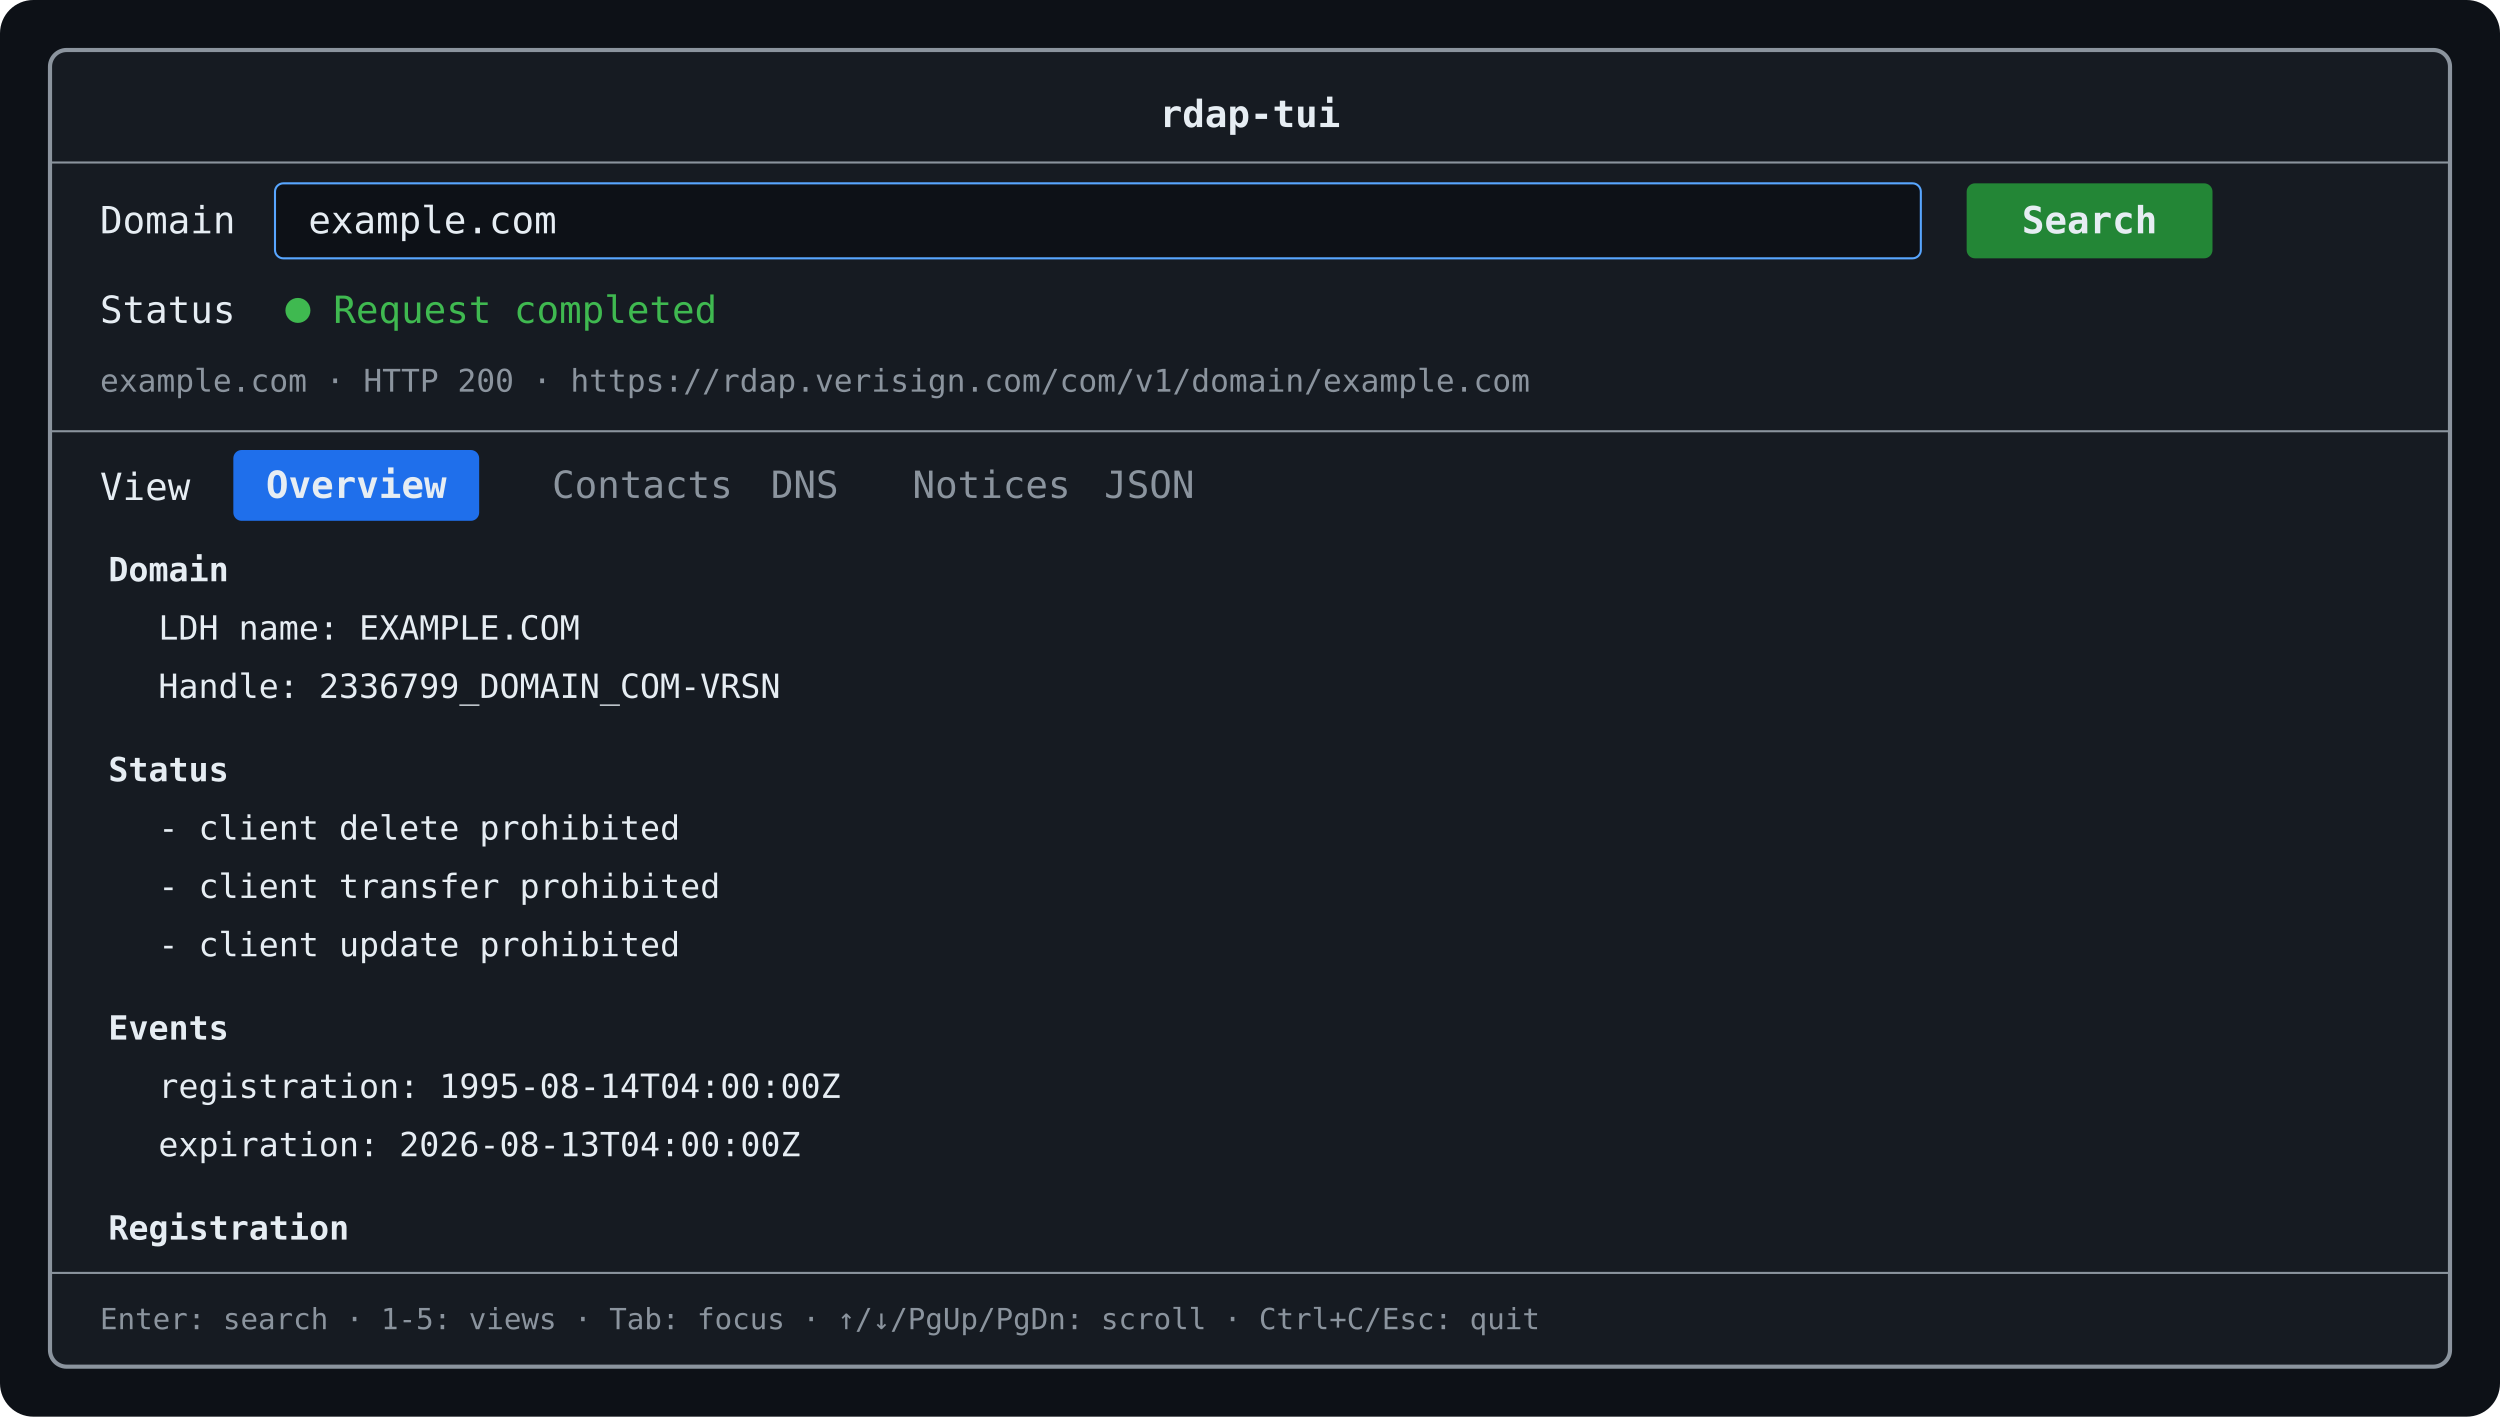
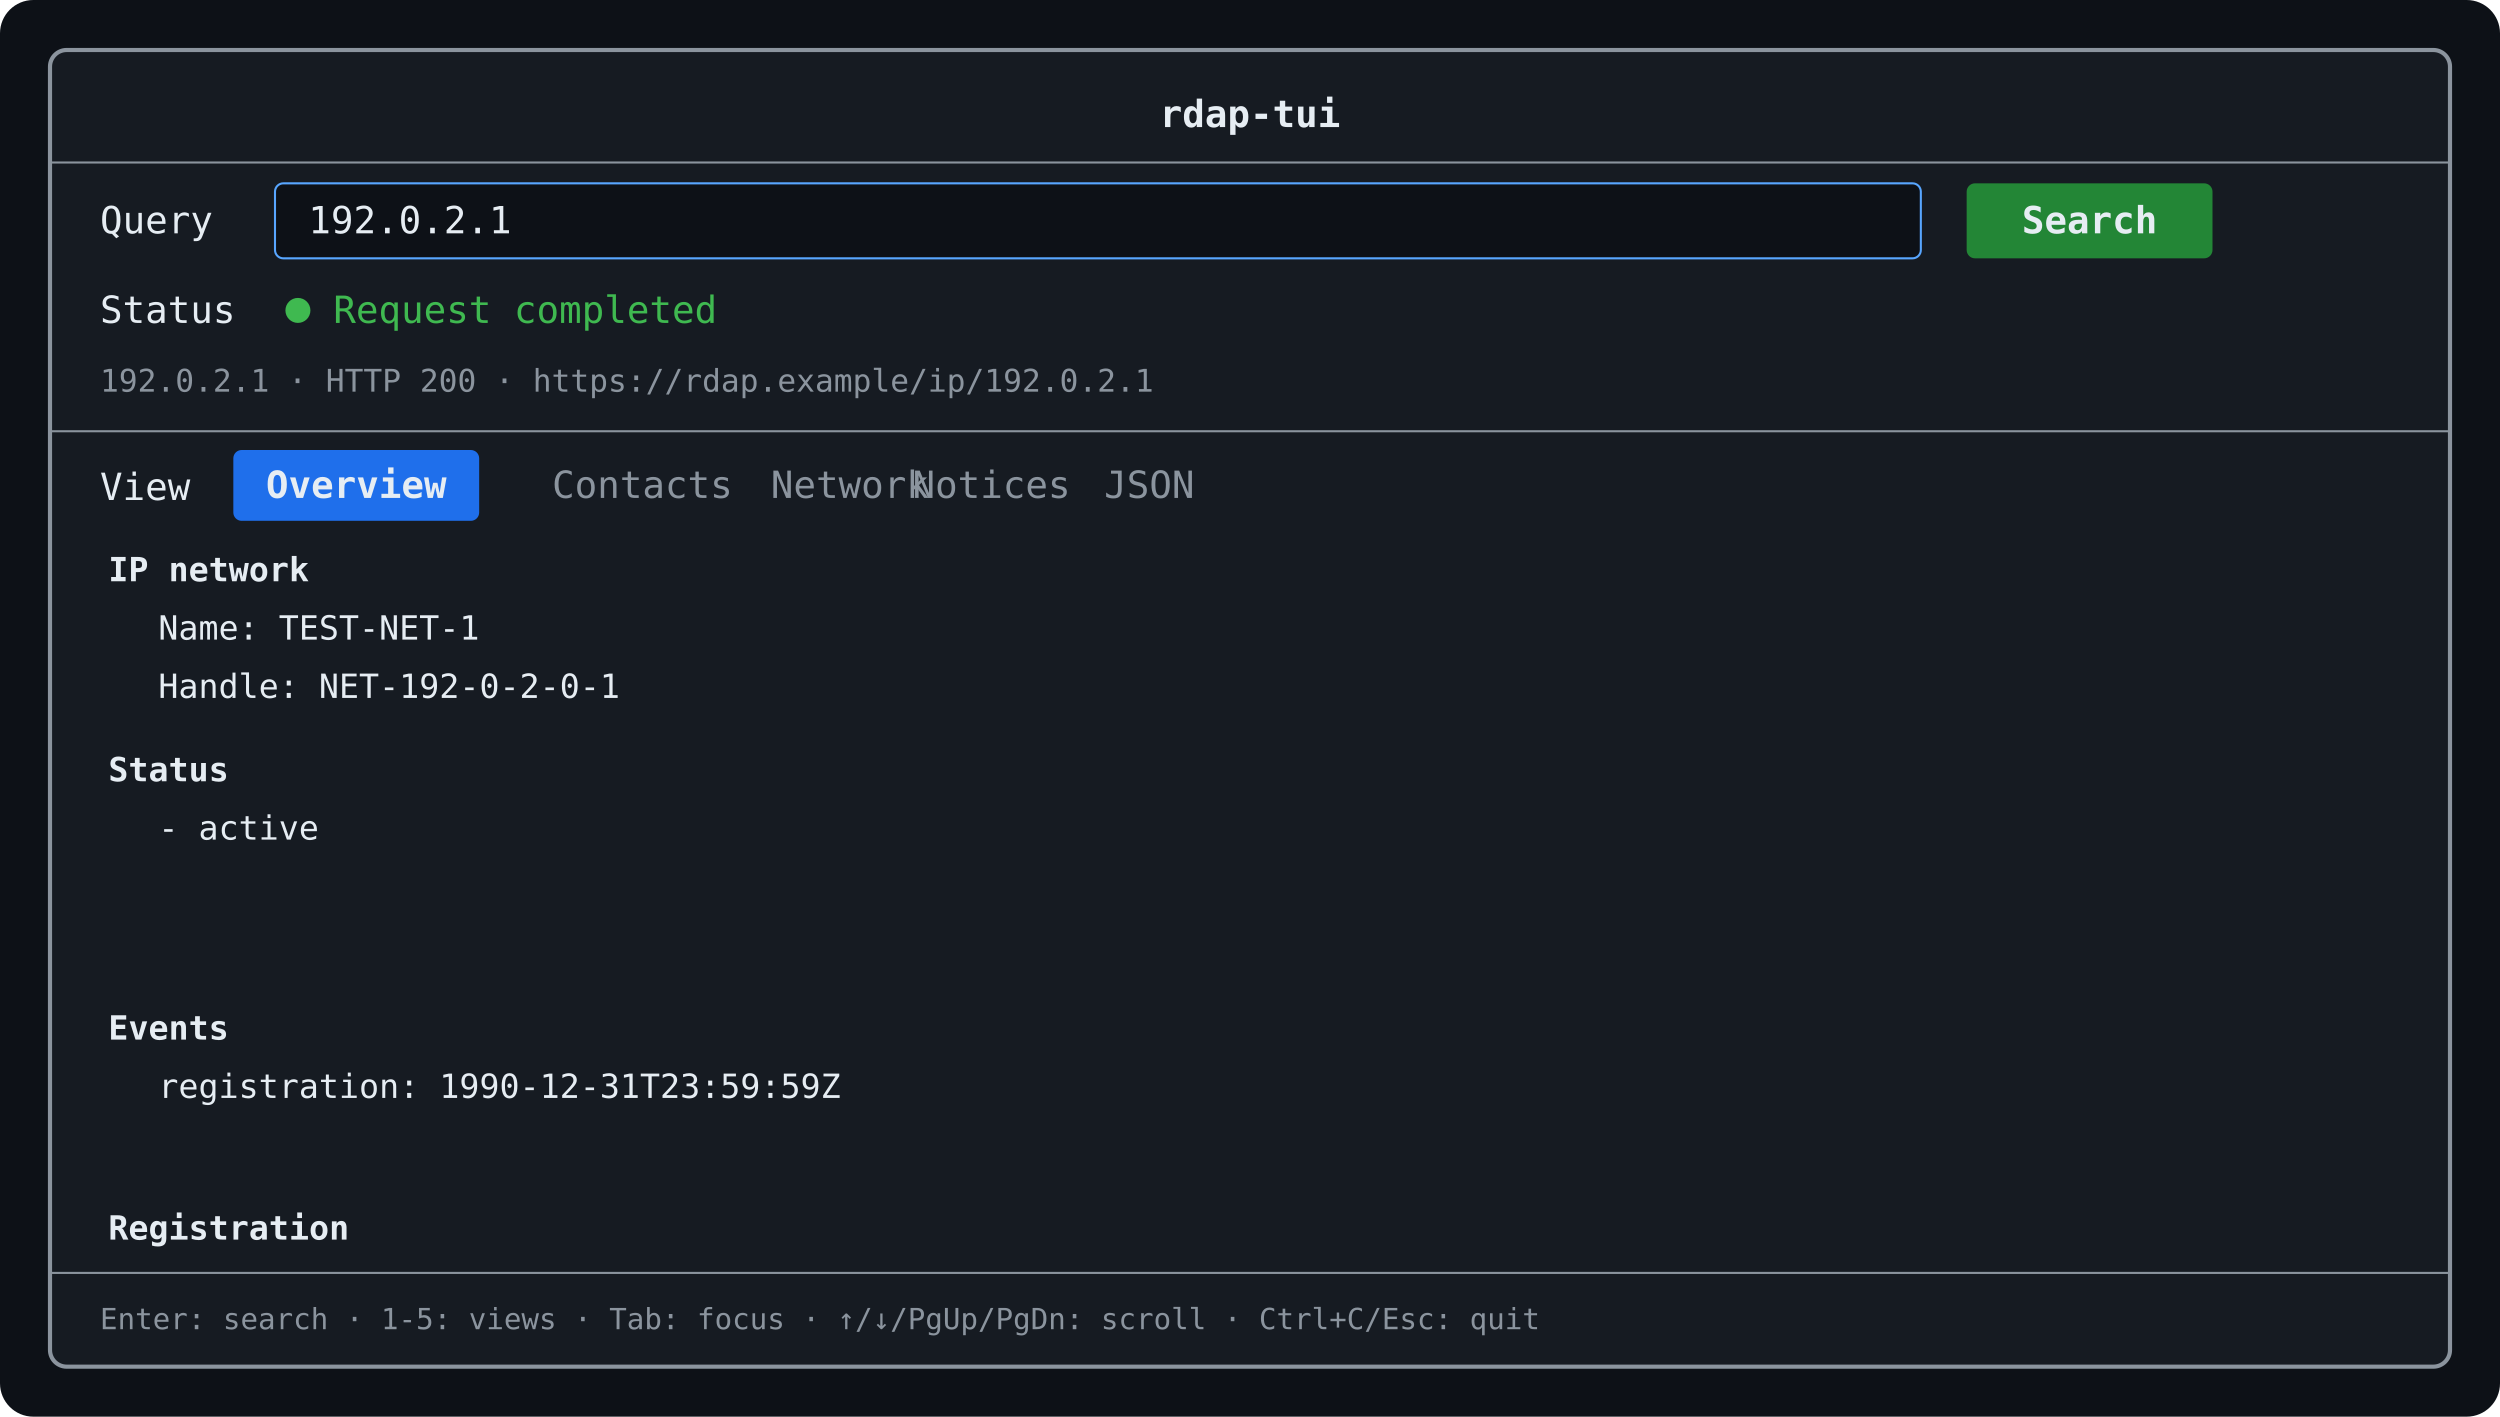
<svg xmlns="http://www.w3.org/2000/svg" width="1200" height="680" viewBox="0 0 1200 680">
  <rect width="1200" height="680" rx="16" fill="#0d1117" />
  <rect x="24" y="24" width="1152" height="632" rx="8" fill="#161b22" stroke="#8b949e" stroke-width="2" />
  <g fill="#e6edf3" font-family="ui-monospace, SFMono-Regular, Menlo, monospace" font-size="18">
    <text x="600" y="61" text-anchor="middle" font-weight="bold">rdap-tui</text>
    <path d="M24 78H1176" stroke="#8b949e" />
-     <text x="48" y="112">Domain</text>
+     <text x="48" y="112">Query</text>
    <rect x="132" y="88" width="790" height="36" rx="4" fill="#0d1117" stroke="#58a6ff" />
-     <text x="148" y="112">example.com</text>
+     <text x="148" y="112">192.0.2.1</text>
    <rect x="944" y="88" width="118" height="36" rx="4" fill="#238636" />
    <text x="1003" y="112" text-anchor="middle" font-weight="bold">Search</text>
    <text x="48" y="155">Status</text>
    <circle cx="143" cy="149" r="6" fill="#3fb950" />
    <text x="160" y="155" fill="#3fb950">Request completed</text>
    <text x="48" y="188" fill="#8b949e" font-size="15">
-       example.com · HTTP 200 · https://rdap.verisign.com/com/v1/domain/example.com
+       192.0.2.1 · HTTP 200 · https://rdap.example/ip/192.0.2.1
    </text>
    <path d="M24 207H1176" stroke="#8b949e" />
    <text x="48" y="240">View</text>
    <rect x="112" y="216" width="118" height="34" rx="4" fill="#1f6feb" />
    <text x="171" y="239" text-anchor="middle" font-weight="bold">Overview</text>
    <text x="265" y="239" fill="#8b949e">Contacts</text>
-     <text x="370" y="239" fill="#8b949e">DNS</text>
+     <text x="370" y="239" fill="#8b949e">Network</text>
    <text x="438" y="239" fill="#8b949e">Notices</text>
    <text x="530" y="239" fill="#8b949e">JSON</text>
    <g font-size="16">
-       <text x="52" y="279" font-weight="bold">Domain</text>
-       <text x="76" y="307">LDH name: EXAMPLE.COM</text>
-       <text x="76" y="335">Handle: 2336799_DOMAIN_COM-VRSN</text>
+       <text x="52" y="279" font-weight="bold">IP network</text>
+       <text x="76" y="307">Name: TEST-NET-1</text>
+       <text x="76" y="335">Handle: NET-192-0-2-0-1</text>
      <text x="52" y="375" font-weight="bold">Status</text>
-       <text x="76" y="403">- client delete prohibited</text>
-       <text x="76" y="431">- client transfer prohibited</text>
-       <text x="76" y="459">- client update prohibited</text>
+       <text x="76" y="403">- active</text>
      <text x="52" y="499" font-weight="bold">Events</text>
-       <text x="76" y="527">registration: 1995-08-14T04:00:00Z</text>
-       <text x="76" y="555">expiration: 2026-08-13T04:00:00Z</text>
+       <text x="76" y="527">registration: 1990-12-31T23:59:59Z</text>
      <text x="52" y="595" font-weight="bold">Registration</text>
    </g>
    <path d="M24 611H1176" stroke="#8b949e" />
    <text x="48" y="638" fill="#8b949e" font-size="14">
      Enter: search · 1-5: views · Tab: focus · ↑/↓/PgUp/PgDn: scroll · Ctrl+C/Esc: quit
    </text>
  </g>
</svg>
